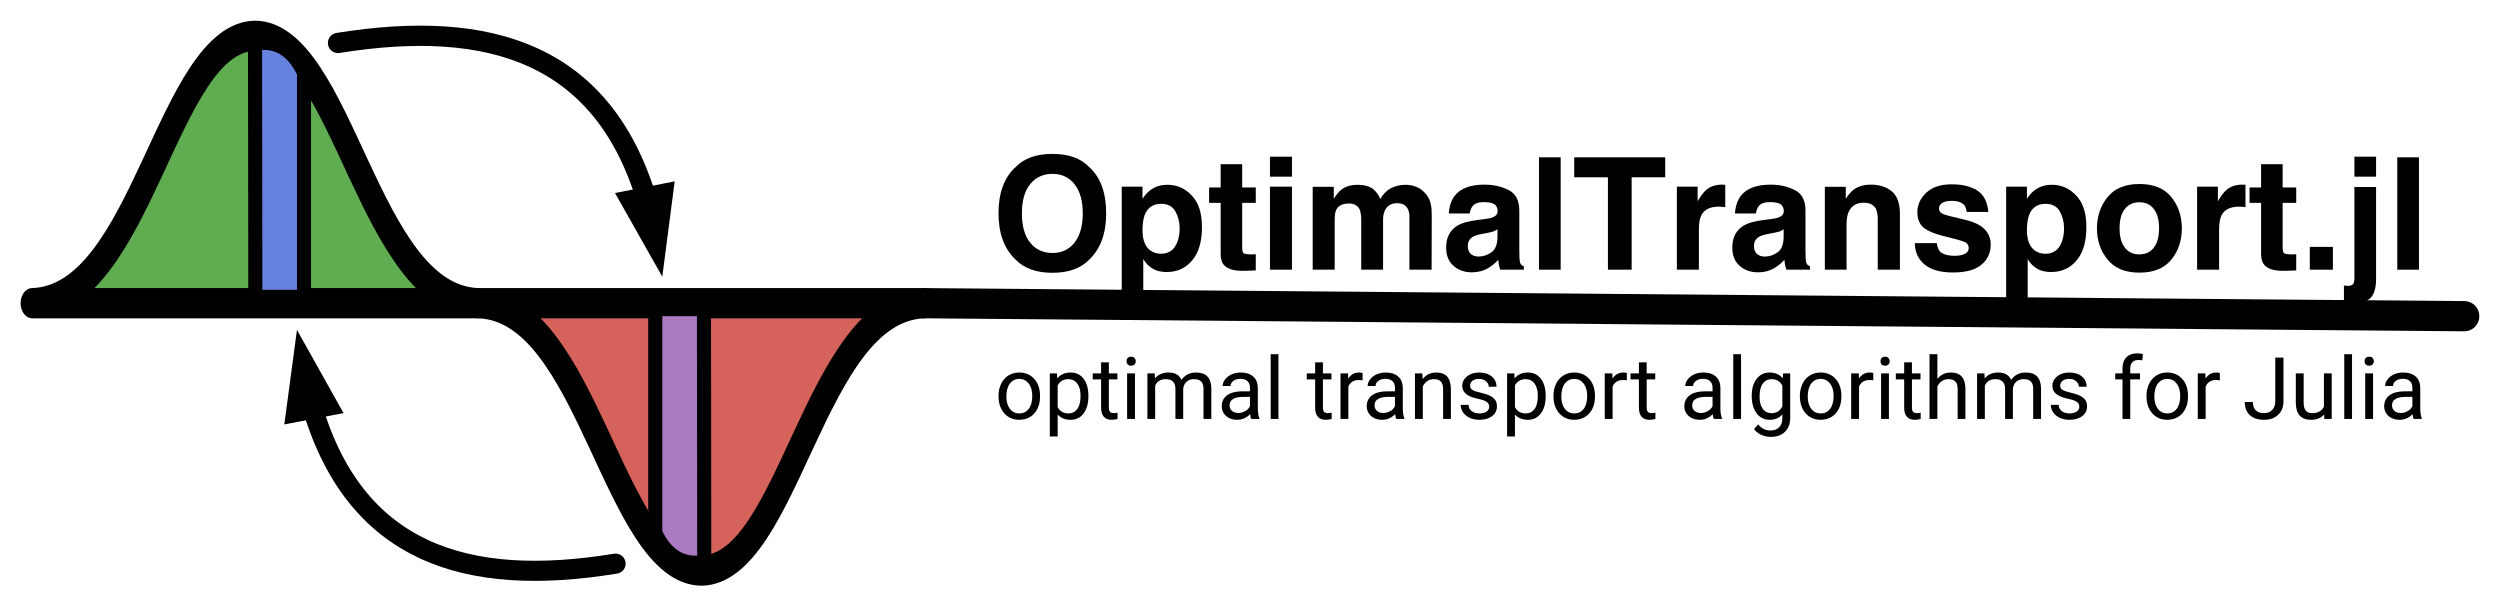
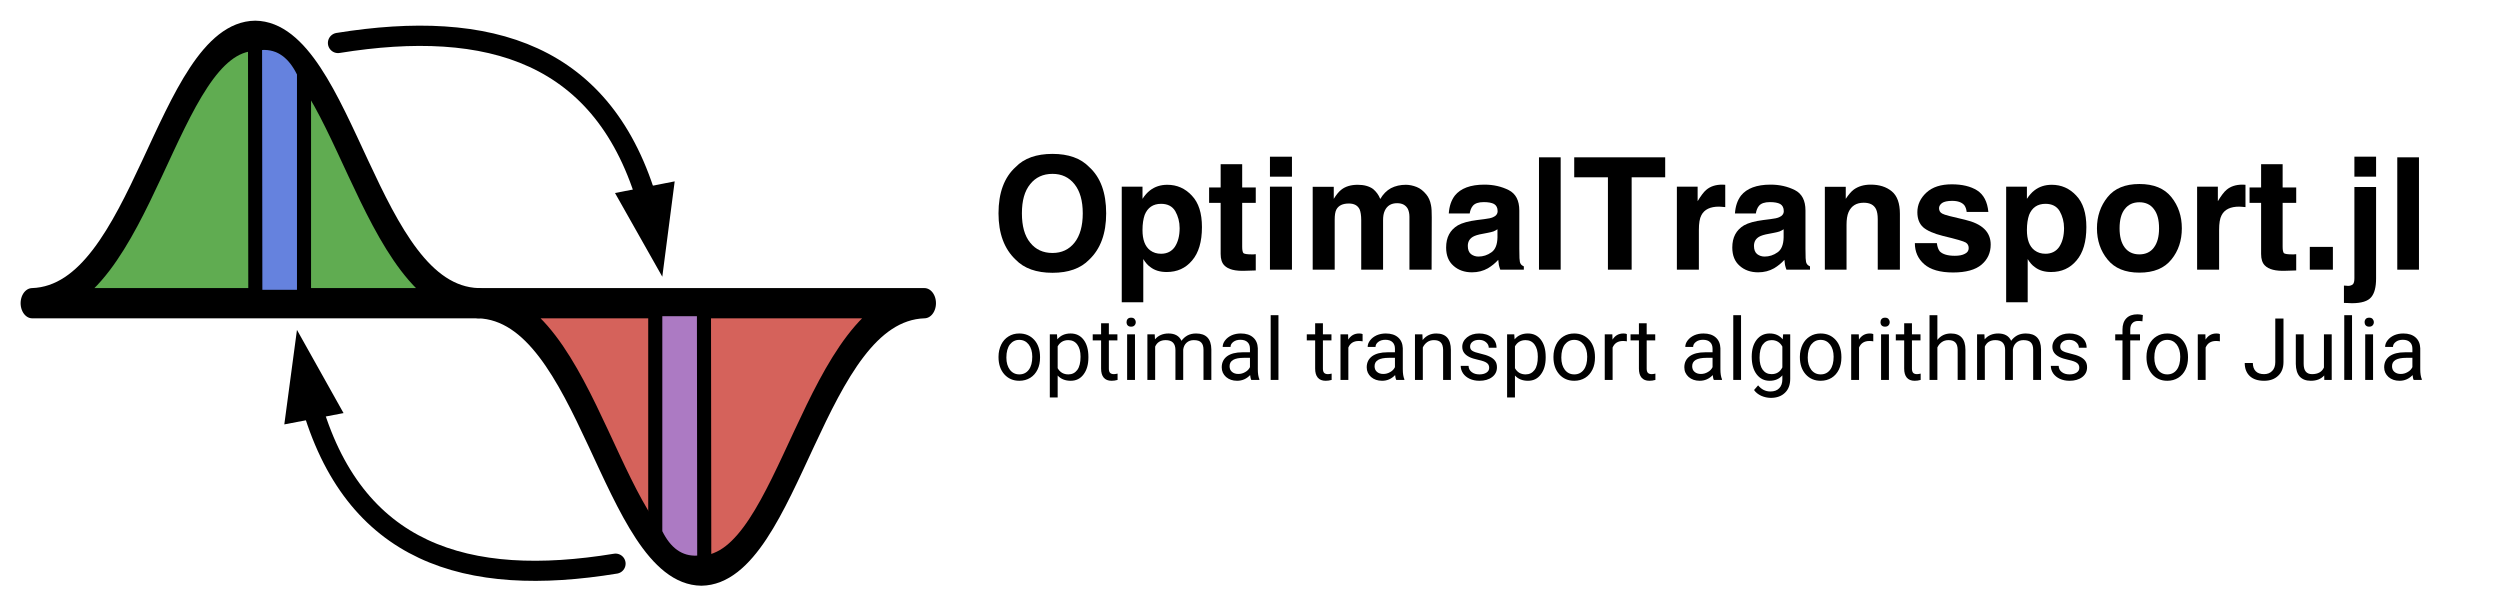
<svg xmlns="http://www.w3.org/2000/svg" width="1812.905" height="439.737" viewBox="0 0 1812.905 439.737" version="1.1" xml:space="preserve" style="clip-rule:evenodd;fill-rule:evenodd;stroke-linecap:round;stroke-linejoin:round;stroke-miterlimit:1.5" id="svg260">
  <defs id="defs264" />
  <g transform="matrix(0.628165,0,0,0.628165,-16.77283,-331.2796)" id="g38">
    <g transform="matrix(0.998503,0,0,1.30695,-1286.58,-333.863)" id="g4">
      <path d="m 1352.43,926.785 c 127.79,-3.12 155.77,-235.209 257.9,-236.195 102.12,0.986 130.1,233.075 257.89,236.195 z" style="fill:#60ac51;stroke:#000000;stroke-width:26.7px" id="path2" />
    </g>
    <g transform="matrix(-0.998503,0,0,-1.30695,2444.27,2088.65)" id="g8">
      <path d="m 1352.43,926.785 c 127.79,-3.12 155.77,-235.209 257.9,-236.195 102.12,0.986 130.1,233.075 257.89,236.195 z" style="fill:#d5625b;stroke:#000000;stroke-width:26.7px" id="path6" />
    </g>
    <g transform="matrix(2.27529,0,0,2.05952,-2432.49,-1716.97)" id="g14">
      <path d="m 1231.5,1131.49 c -4.16,-9.32 -9.95,-14.2 -17.7,-13.73 l 0.14,134.41 h 17.56 z" style="fill:none;stroke:#000000;stroke-width:14.29px" id="path10" />
      <path d="m 1231.5,1131.49 c -4.16,-9.32 -9.95,-14.2 -17.7,-13.73 l 0.14,134.41 h 17.56 z" style="fill:#6582de" id="path12" />
    </g>
    <g transform="matrix(-2.27529,0,0,-2.05627,3593.3,3467.2)" id="g20">
      <path d="m 1231.5,1131.49 c -4.16,-9.32 -9.95,-14.2 -17.7,-13.73 l 0.14,134.41 h 17.56 z" style="fill:none;stroke:#000000;stroke-width:14.3px" id="path16" />
      <path d="m 1231.5,1131.49 c -4.16,-9.32 -9.95,-14.2 -17.7,-13.73 l 0.14,134.41 h 17.56 z" style="fill:#ac7ac3" id="path18" />
    </g>
    <g transform="matrix(2.15997,0,0,2.3147,-2278.48,-2021)" id="g28">
      <g transform="matrix(0.737018,0,0,0.687752,979.621,917.052)" id="g26">
        <path d="m 367.992,566.955 -33.776,-60.334 -9.18,68.533 z" id="path22" />
        <path d="m 344.054,558.168 c 30.907,111.052 113.423,135.66 221.194,117.965" style="fill:none;stroke:#000000;stroke-width:14.58px" id="path24" />
      </g>
    </g>
    <g transform="matrix(-2.19845,0,0,-2.3147,3486.45,3776.04)" id="g36">
      <g transform="matrix(-0.72412,0,0,-0.687752,1659.8,1587.4)" id="g34">
        <path d="m 564.849,407.366 34.296,60.702 8.985,-69.14 z" id="path30" />
        <path d="M 589.02,416.131 C 557.477,305.411 473.56,280.882 363.998,298.556" style="fill:none;stroke:#000000;stroke-width:14.7px" id="path32" />
      </g>
    </g>
-   </g>
-   <g transform="translate(-25.29993,-246.6843)" id="g42">
-     <path d="m 695.652,466.553 1116.598,9.424" style="fill:none;stroke:#000000;stroke-width:21.91;stroke-miterlimit:1.5;stroke-dasharray:none" id="path40" />
  </g>
  <g transform="matrix(1.22992,0,0,1.22992,-743.8548,-1136.743)" id="g120">
    <g transform="matrix(92,0,0,92,1189.01,1083.24)" id="g46">
      <path d="m 0.589,-0.361 c 0,-0.081 -0.018,-0.143 -0.053,-0.187 -0.035,-0.044 -0.082,-0.066 -0.141,-0.066 -0.06,0 -0.108,0.022 -0.143,0.066 -0.036,0.044 -0.053,0.106 -0.053,0.187 0,0.081 0.017,0.144 0.053,0.188 0.035,0.044 0.083,0.066 0.143,0.066 0.059,0 0.106,-0.022 0.141,-0.066 0.035,-0.044 0.053,-0.107 0.053,-0.188 z M 0.63,-0.064 C 0.576,-0.008 0.497,0.02 0.395,0.02 0.292,0.02 0.213,-0.008 0.159,-0.064 0.086,-0.133 0.049,-0.232 0.049,-0.361 c 0,-0.132 0.037,-0.231 0.11,-0.297 0.054,-0.056 0.133,-0.084 0.236,-0.084 0.102,0 0.181,0.028 0.235,0.084 0.073,0.066 0.109,0.165 0.109,0.297 0,0.129 -0.036,0.228 -0.109,0.297 z" style="fill-rule:nonzero" id="path44" />
    </g>
    <g transform="matrix(92,0,0,92,1260.57,1083.24)" id="g50">
      <path d="m 0.313,-0.422 c -0.051,0 -0.086,0.024 -0.105,0.071 -0.009,0.026 -0.014,0.058 -0.014,0.097 0,0.062 0.016,0.105 0.049,0.13 0.02,0.015 0.043,0.022 0.07,0.022 0.038,0 0.068,-0.015 0.088,-0.044 0.02,-0.03 0.031,-0.07 0.031,-0.12 0,-0.041 -0.01,-0.077 -0.028,-0.109 -0.019,-0.032 -0.05,-0.047 -0.091,-0.047 z m 0.262,0.149 c 0,0.094 -0.021,0.165 -0.063,0.214 C 0.47,-0.009 0.416,0.015 0.349,0.015 0.307,0.015 0.272,0.005 0.244,-0.017 0.228,-0.028 0.213,-0.045 0.199,-0.068 V 0.209 H 0.061 v -0.741 h 0.133 v 0.078 c 0.015,-0.023 0.031,-0.041 0.048,-0.054 0.031,-0.024 0.068,-0.036 0.111,-0.036 0.062,0 0.114,0.023 0.157,0.069 0.044,0.046 0.065,0.113 0.065,0.202 z" style="fill-rule:nonzero" id="path48" />
    </g>
    <g transform="matrix(92,0,0,92,1316.77,1083.24)" id="g54">
      <path d="m 0.01,-0.428 v -0.099 h 0.074 v -0.149 h 0.138 v 0.149 h 0.087 v 0.099 H 0.222 v 0.281 c 0,0.022 0.003,0.035 0.008,0.041 0.006,0.005 0.023,0.008 0.051,0.008 0.004,0 0.009,0 0.014,0 0.004,-0.001 0.009,-0.001 0.014,-0.001 V 0.005 L 0.243,0.007 C 0.177,0.01 0.132,-0.002 0.108,-0.027 0.092,-0.043 0.084,-0.067 0.084,-0.101 v -0.327 z" style="fill-rule:nonzero" id="path52" />
    </g>
    <g transform="matrix(92,0,0,92,1347.4,1083.24)" id="g58">
      <path d="M 0.208,-0.596 H 0.067 V -0.724 H 0.208 Z M 0.067,-0.532 H 0.208 V 0 H 0.067 Z" style="fill-rule:nonzero" id="path56" />
    </g>
    <g transform="matrix(92,0,0,92,1372.97,1083.24)" id="g62">
      <path d="m 0.791,-0.482 c 0.015,0.018 0.025,0.041 0.03,0.068 0.004,0.018 0.005,0.044 0.005,0.079 L 0.825,0 H 0.683 v -0.339 c 0,-0.02 -0.004,-0.037 -0.01,-0.05 C 0.66,-0.413 0.638,-0.426 0.604,-0.426 0.566,-0.426 0.54,-0.41 0.525,-0.378 0.517,-0.361 0.514,-0.341 0.514,-0.317 V 0 h -0.14 v -0.317 c 0,-0.031 -0.004,-0.054 -0.01,-0.069 -0.012,-0.025 -0.035,-0.038 -0.069,-0.038 -0.04,0 -0.066,0.013 -0.08,0.038 -0.008,0.015 -0.011,0.037 -0.011,0.066 V 0 H 0.063 v -0.531 h 0.135 v 0.077 c 0.017,-0.027 0.033,-0.047 0.049,-0.059 0.027,-0.021 0.062,-0.031 0.105,-0.031 0.04,0 0.073,0.009 0.098,0.027 0.02,0.017 0.036,0.038 0.046,0.064 0.018,-0.031 0.041,-0.054 0.068,-0.069 0.029,-0.015 0.061,-0.022 0.096,-0.022 0.023,0 0.046,0.005 0.069,0.014 0.023,0.009 0.043,0.025 0.062,0.048 z" style="fill-rule:nonzero" id="path60" />
    </g>
    <g transform="matrix(92,0,0,92,1454.77,1083.24)" id="g66">
      <path d="M 0.358,-0.259 C 0.35,-0.253 0.341,-0.249 0.332,-0.245 0.323,-0.242 0.311,-0.239 0.295,-0.236 L 0.264,-0.23 c -0.03,0.005 -0.051,0.012 -0.063,0.019 -0.022,0.013 -0.033,0.032 -0.033,0.059 0,0.024 0.007,0.041 0.02,0.052 0.013,0.01 0.029,0.016 0.048,0.016 0.03,0 0.058,-0.009 0.083,-0.027 0.025,-0.017 0.038,-0.049 0.039,-0.096 z M 0.274,-0.324 c 0.026,-0.003 0.044,-0.007 0.055,-0.012 0.02,-0.008 0.03,-0.022 0.03,-0.039 0,-0.022 -0.008,-0.037 -0.023,-0.046 C 0.321,-0.429 0.299,-0.433 0.27,-0.433 0.237,-0.433 0.213,-0.425 0.2,-0.409 0.19,-0.397 0.183,-0.38 0.18,-0.36 H 0.046 c 0.003,-0.046 0.016,-0.085 0.039,-0.115 0.037,-0.046 0.1,-0.07 0.189,-0.07 0.059,0 0.11,0.012 0.156,0.035 0.045,0.023 0.068,0.066 0.068,0.131 v 0.244 c 0,0.017 0,0.037 0.001,0.061 0.001,0.018 0.003,0.031 0.008,0.037 0.004,0.007 0.011,0.012 0.02,0.016 V 0 H 0.376 C 0.372,-0.011 0.369,-0.021 0.367,-0.03 0.366,-0.04 0.364,-0.05 0.363,-0.063 0.344,-0.042 0.322,-0.024 0.297,-0.009 0.267,0.008 0.233,0.017 0.195,0.017 0.147,0.017 0.107,0.003 0.076,-0.025 0.045,-0.052 0.029,-0.091 0.029,-0.142 c 0,-0.065 0.025,-0.112 0.075,-0.142 0.028,-0.016 0.069,-0.027 0.123,-0.034 z" style="fill-rule:nonzero" id="path64" />
    </g>
    <g transform="matrix(92,0,0,92,1505.93,1083.24)" id="g70">
      <rect x="0.068" y="-0.72" width="0.139" height="0.72" style="fill-rule:nonzero" id="rect68" />
    </g>
    <g transform="matrix(92,0,0,92,1531.49,1083.24)" id="g74">
      <path d="m 0.599,-0.72 v 0.128 H 0.384 V 0 H 0.232 V -0.592 H 0.016 V -0.72 Z" style="fill-rule:nonzero" id="path72" />
    </g>
    <g transform="matrix(92,0,0,92,1587.69,1083.24)" id="g78">
      <path d="m 0.373,-0.544 v 0.143 C 0.364,-0.402 0.356,-0.403 0.349,-0.403 0.342,-0.404 0.337,-0.404 0.333,-0.404 c -0.056,0 -0.094,0.018 -0.113,0.055 -0.011,0.02 -0.016,0.052 -0.016,0.095 V 0 H 0.063 v -0.532 h 0.133 v 0.093 c 0.022,-0.036 0.04,-0.06 0.056,-0.073 0.026,-0.022 0.06,-0.033 0.102,-0.033 z" style="fill-rule:nonzero" id="path76" />
    </g>
    <g transform="matrix(92,0,0,92,1623.49,1083.24)" id="g82">
      <path d="M 0.358,-0.259 C 0.35,-0.253 0.341,-0.249 0.332,-0.245 0.323,-0.242 0.311,-0.239 0.295,-0.236 L 0.264,-0.23 c -0.03,0.005 -0.051,0.012 -0.063,0.019 -0.022,0.013 -0.033,0.032 -0.033,0.059 0,0.024 0.007,0.041 0.02,0.052 0.013,0.01 0.029,0.016 0.048,0.016 0.03,0 0.058,-0.009 0.083,-0.027 0.025,-0.017 0.038,-0.049 0.039,-0.096 z M 0.274,-0.324 c 0.026,-0.003 0.044,-0.007 0.055,-0.012 0.02,-0.008 0.03,-0.022 0.03,-0.039 0,-0.022 -0.008,-0.037 -0.023,-0.046 C 0.321,-0.429 0.299,-0.433 0.27,-0.433 0.237,-0.433 0.213,-0.425 0.2,-0.409 0.19,-0.397 0.183,-0.38 0.18,-0.36 H 0.046 c 0.003,-0.046 0.016,-0.085 0.039,-0.115 0.037,-0.046 0.1,-0.07 0.189,-0.07 0.059,0 0.11,0.012 0.156,0.035 0.045,0.023 0.068,0.066 0.068,0.131 v 0.244 c 0,0.017 0,0.037 0.001,0.061 0.001,0.018 0.003,0.031 0.008,0.037 0.004,0.007 0.011,0.012 0.02,0.016 V 0 H 0.376 C 0.372,-0.011 0.369,-0.021 0.367,-0.03 0.366,-0.04 0.364,-0.05 0.363,-0.063 0.344,-0.042 0.322,-0.024 0.297,-0.009 0.267,0.008 0.233,0.017 0.195,0.017 0.147,0.017 0.107,0.003 0.076,-0.025 0.045,-0.052 0.029,-0.091 0.029,-0.142 c 0,-0.065 0.025,-0.112 0.075,-0.142 0.028,-0.016 0.069,-0.027 0.123,-0.034 z" style="fill-rule:nonzero" id="path80" />
    </g>
    <g transform="matrix(92,0,0,92,1674.66,1083.24)" id="g86">
      <path d="M 0.547,-0.358 V 0 H 0.405 v -0.324 c 0,-0.028 -0.004,-0.049 -0.011,-0.064 -0.014,-0.028 -0.04,-0.041 -0.079,-0.041 -0.047,0 -0.079,0.02 -0.097,0.06 -0.009,0.021 -0.013,0.048 -0.013,0.081 V 0 H 0.066 V -0.531 H 0.2 v 0.077 c 0.018,-0.027 0.035,-0.047 0.051,-0.059 0.029,-0.021 0.065,-0.032 0.109,-0.032 0.055,0 0.1,0.014 0.135,0.043 0.035,0.029 0.052,0.077 0.052,0.144 z" style="fill-rule:nonzero" id="path84" />
    </g>
    <g transform="matrix(92,0,0,92,1730.86,1083.24)" id="g90">
      <path d="m 0.173,-0.17 c 0.003,0.025 0.01,0.042 0.019,0.053 0.018,0.018 0.05,0.028 0.096,0.028 0.027,0 0.049,-0.004 0.065,-0.013 0.016,-0.008 0.024,-0.02 0.024,-0.036 0,-0.016 -0.006,-0.028 -0.019,-0.036 C 0.345,-0.182 0.297,-0.196 0.213,-0.216 0.153,-0.231 0.11,-0.25 0.085,-0.272 0.061,-0.294 0.048,-0.326 0.048,-0.368 c 0,-0.049 0.02,-0.091 0.058,-0.126 0.039,-0.036 0.093,-0.053 0.163,-0.053 0.066,0 0.121,0.013 0.162,0.039 0.042,0.027 0.066,0.073 0.072,0.138 H 0.364 C 0.362,-0.388 0.357,-0.402 0.349,-0.413 0.334,-0.431 0.308,-0.441 0.271,-0.441 c -0.03,0 -0.052,0.005 -0.065,0.014 -0.013,0.01 -0.019,0.021 -0.019,0.033 0,0.016 0.007,0.028 0.021,0.035 0.013,0.008 0.062,0.02 0.145,0.039 0.055,0.013 0.096,0.032 0.124,0.059 0.027,0.026 0.041,0.06 0.041,0.1 0,0.053 -0.02,0.096 -0.059,0.129 C 0.42,0.001 0.359,0.018 0.277,0.018 0.194,0.018 0.132,0 0.092,-0.035 0.052,-0.07 0.032,-0.115 0.032,-0.17 Z" style="fill-rule:nonzero" id="path88" />
    </g>
    <g transform="matrix(92,0,0,92,1782.02,1083.24)" id="g94">
      <path d="m 0.313,-0.422 c -0.051,0 -0.086,0.024 -0.105,0.071 -0.009,0.026 -0.014,0.058 -0.014,0.097 0,0.062 0.016,0.105 0.049,0.13 0.02,0.015 0.043,0.022 0.07,0.022 0.038,0 0.068,-0.015 0.088,-0.044 0.02,-0.03 0.031,-0.07 0.031,-0.12 0,-0.041 -0.01,-0.077 -0.028,-0.109 -0.019,-0.032 -0.05,-0.047 -0.091,-0.047 z m 0.262,0.149 c 0,0.094 -0.021,0.165 -0.063,0.214 C 0.47,-0.009 0.416,0.015 0.349,0.015 0.307,0.015 0.272,0.005 0.244,-0.017 0.228,-0.028 0.213,-0.045 0.199,-0.068 V 0.209 H 0.061 v -0.741 h 0.133 v 0.078 c 0.015,-0.023 0.031,-0.041 0.048,-0.054 0.031,-0.024 0.068,-0.036 0.111,-0.036 0.062,0 0.114,0.023 0.157,0.069 0.044,0.046 0.065,0.113 0.065,0.202 z" style="fill-rule:nonzero" id="path92" />
    </g>
    <g transform="matrix(92,0,0,92,1838.22,1083.24)" id="g98">
      <path d="M 0.43,-0.265 C 0.43,-0.319 0.419,-0.36 0.397,-0.388 0.376,-0.417 0.344,-0.432 0.304,-0.432 c -0.041,0 -0.072,0.015 -0.094,0.044 -0.022,0.028 -0.033,0.069 -0.033,0.123 0,0.053 0.011,0.094 0.033,0.123 0.022,0.029 0.053,0.044 0.094,0.044 0.04,0 0.072,-0.015 0.093,-0.044 0.022,-0.029 0.033,-0.07 0.033,-0.123 z M 0.304,0.019 C 0.213,0.019 0.145,-0.009 0.1,-0.065 0.055,-0.12 0.032,-0.187 0.032,-0.265 c 0,-0.077 0.023,-0.144 0.068,-0.2 0.045,-0.056 0.113,-0.084 0.204,-0.084 0.092,0 0.16,0.028 0.205,0.084 0.045,0.056 0.067,0.123 0.067,0.2 0,0.078 -0.022,0.145 -0.067,0.2 -0.045,0.056 -0.113,0.084 -0.205,0.084 z" style="fill-rule:nonzero" id="path96" />
    </g>
    <g transform="matrix(92,0,0,92,1894.42,1083.24)" id="g102">
      <path d="m 0.373,-0.544 v 0.143 C 0.364,-0.402 0.356,-0.403 0.349,-0.403 0.342,-0.404 0.337,-0.404 0.333,-0.404 c -0.056,0 -0.094,0.018 -0.113,0.055 -0.011,0.02 -0.016,0.052 -0.016,0.095 V 0 H 0.063 v -0.532 h 0.133 v 0.093 c 0.022,-0.036 0.04,-0.06 0.056,-0.073 0.026,-0.022 0.06,-0.033 0.102,-0.033 z" style="fill-rule:nonzero" id="path100" />
    </g>
    <g transform="matrix(92,0,0,92,1930.22,1083.24)" id="g106">
      <path d="m 0.01,-0.428 v -0.099 h 0.074 v -0.149 h 0.138 v 0.149 h 0.087 v 0.099 H 0.222 v 0.281 c 0,0.022 0.003,0.035 0.008,0.041 0.006,0.005 0.023,0.008 0.051,0.008 0.004,0 0.009,0 0.014,0 0.004,-0.001 0.009,-0.001 0.014,-0.001 V 0.005 L 0.243,0.007 C 0.177,0.01 0.132,-0.002 0.108,-0.027 0.092,-0.043 0.084,-0.067 0.084,-0.101 v -0.327 z" style="fill-rule:nonzero" id="path104" />
    </g>
    <g transform="matrix(92,0,0,92,1960.86,1083.24)" id="g110">
      <rect x="0.063" y="-0.146" width="0.148" height="0.146" style="fill-rule:nonzero" id="rect108" />
    </g>
    <g transform="matrix(92,0,0,92,1986.42,1083.24)" id="g114">
      <path d="M 0.21,-0.596 H 0.071 V -0.724 H 0.21 Z M 0.004,0.102 c 0.008,0.001 0.014,0.001 0.017,0.001 0.003,0 0.006,0.001 0.009,0.001 0.013,0 0.024,-0.004 0.031,-0.01 0.007,-0.007 0.01,-0.02 0.01,-0.039 V -0.53 H 0.21 V 0.057 C 0.21,0.111 0.2,0.151 0.179,0.176 0.158,0.202 0.116,0.215 0.054,0.215 c -0.004,0 -0.01,0 -0.019,-0.001 -0.008,0 -0.018,0 -0.031,-0.001 z" style="fill-rule:nonzero" id="path112" />
    </g>
    <g transform="matrix(92,0,0,92,2011.98,1083.24)" id="g118">
      <rect x="0.068" y="-0.72" width="0.139" height="0.72" style="fill-rule:nonzero" id="rect116" />
    </g>
  </g>
-   <g transform="matrix(0.972591,0,0,0.972591,-435.0858,-749.746)" id="g258">
+   <g transform="matrix(0.972591,0,0,0.972591,-435.0858,-778.0472)" id="g258">
    <g transform="matrix(64.356,0,0,64.356,1189.01,1083.24)" id="g124">
      <path d="m 0.044,-0.269 c 0,-0.052 0.011,-0.098 0.031,-0.14 0.02,-0.041 0.049,-0.073 0.085,-0.095 0.036,-0.023 0.078,-0.034 0.124,-0.034 0.072,0 0.13,0.025 0.175,0.075 0.044,0.049 0.066,0.116 0.066,0.198 v 0.007 c 0,0.051 -0.009,0.097 -0.029,0.138 -0.02,0.041 -0.048,0.073 -0.085,0.096 C 0.375,-0.002 0.333,0.01 0.285,0.01 0.214,0.01 0.156,-0.015 0.111,-0.065 0.067,-0.115 0.044,-0.181 0.044,-0.263 Z m 0.091,0.011 c 0,0.058 0.014,0.105 0.041,0.141 0.027,0.035 0.064,0.053 0.109,0.053 0.046,0 0.083,-0.018 0.11,-0.054 0.027,-0.036 0.04,-0.086 0.04,-0.151 0,-0.058 -0.014,-0.105 -0.041,-0.141 -0.028,-0.036 -0.064,-0.054 -0.11,-0.054 -0.044,0 -0.08,0.018 -0.108,0.053 -0.027,0.036 -0.041,0.087 -0.041,0.153 z" style="fill-rule:nonzero" id="path122" />
    </g>
    <g transform="matrix(64.356,0,0,64.356,1225.71,1083.24)" id="g128">
      <path d="m 0.515,-0.258 c 0,0.08 -0.019,0.145 -0.056,0.194 C 0.423,-0.015 0.373,0.01 0.31,0.01 0.246,0.01 0.195,-0.011 0.159,-0.051 V 0.203 H 0.068 v -0.731 h 0.083 l 0.004,0.058 c 0.037,-0.045 0.088,-0.068 0.154,-0.068 0.063,0 0.113,0.024 0.15,0.072 0.037,0.048 0.056,0.114 0.056,0.199 z M 0.424,-0.269 c 0,-0.059 -0.012,-0.106 -0.038,-0.141 -0.025,-0.034 -0.06,-0.051 -0.104,-0.051 -0.055,0 -0.096,0.024 -0.123,0.072 v 0.253 c 0.027,0.048 0.068,0.072 0.124,0.072 0.043,0 0.077,-0.017 0.103,-0.051 0.026,-0.035 0.038,-0.086 0.038,-0.154 z" style="fill-rule:nonzero" id="path126" />
    </g>
    <g transform="matrix(64.356,0,0,64.356,1261.82,1083.24)" id="g132">
      <path d="m 0.191,-0.656 v 0.128 H 0.29 v 0.07 H 0.191 v 0.327 c 0,0.021 0.004,0.037 0.013,0.048 0.009,0.01 0.024,0.016 0.045,0.016 0.01,0 0.025,-0.002 0.043,-0.006 V 0 C 0.268,0.007 0.245,0.01 0.223,0.01 0.182,0.01 0.152,-0.002 0.131,-0.027 0.111,-0.051 0.101,-0.086 0.101,-0.131 V -0.458 H 0.004 v -0.07 h 0.097 v -0.128 z" style="fill-rule:nonzero" id="path130" />
    </g>
    <g transform="matrix(64.356,0,0,64.356,1282.84,1083.24)" id="g136">
      <path d="M 0.167,0 H 0.076 V -0.528 H 0.167 Z M 0.069,-0.668 c 0,-0.015 0.004,-0.027 0.013,-0.038 0.009,-0.01 0.022,-0.015 0.04,-0.015 0.018,0 0.031,0.005 0.04,0.015 0.009,0.011 0.014,0.023 0.014,0.038 0,0.014 -0.005,0.026 -0.014,0.036 -0.009,0.01 -0.022,0.015 -0.04,0.015 -0.018,0 -0.031,-0.005 -0.04,-0.015 -0.009,-0.01 -0.013,-0.022 -0.013,-0.036 z" style="fill-rule:nonzero" id="path134" />
    </g>
    <g transform="matrix(64.356,0,0,64.356,1298.46,1083.24)" id="g140">
      <path d="m 0.153,-0.528 0.003,0.058 c 0.038,-0.045 0.091,-0.068 0.157,-0.068 0.073,0 0.124,0.028 0.15,0.085 0.018,-0.026 0.041,-0.046 0.069,-0.062 0.028,-0.015 0.061,-0.023 0.1,-0.023 0.116,0 0.175,0.061 0.177,0.184 V 0 H 0.718 v -0.349 c 0,-0.037 -0.008,-0.066 -0.026,-0.084 -0.017,-0.019 -0.046,-0.028 -0.087,-0.028 -0.033,0 -0.061,0.01 -0.083,0.03 -0.022,0.02 -0.035,0.047 -0.039,0.08 V 0 h -0.09 v -0.346 c 0,-0.077 -0.038,-0.115 -0.113,-0.115 -0.059,0 -0.1,0.025 -0.122,0.075 V 0 h -0.09 v -0.528 z" style="fill-rule:nonzero" id="path138" />
    </g>
    <g transform="matrix(64.356,0,0,64.356,1354.86,1083.24)" id="g144">
      <path d="M 0.395,0 C 0.389,-0.01 0.385,-0.029 0.382,-0.056 0.34,-0.012 0.29,0.01 0.231,0.01 0.179,0.01 0.137,-0.005 0.103,-0.034 0.07,-0.064 0.053,-0.101 0.053,-0.146 c 0,-0.055 0.021,-0.098 0.063,-0.129 0.042,-0.03 0.101,-0.045 0.176,-0.045 H 0.38 v -0.042 c 0,-0.031 -0.009,-0.057 -0.028,-0.075 -0.019,-0.019 -0.047,-0.028 -0.083,-0.028 -0.033,0 -0.06,0.008 -0.081,0.024 -0.022,0.016 -0.033,0.036 -0.033,0.059 H 0.064 c 0,-0.026 0.009,-0.052 0.028,-0.076 0.019,-0.025 0.044,-0.044 0.076,-0.059 0.032,-0.014 0.068,-0.021 0.106,-0.021 0.061,0 0.108,0.015 0.143,0.046 0.034,0.03 0.052,0.072 0.054,0.125 v 0.243 c 0,0.049 0.006,0.088 0.018,0.116 V 0 Z m -0.15,-0.069 c 0.028,0 0.055,-0.007 0.08,-0.022 0.026,-0.014 0.044,-0.034 0.055,-0.057 V -0.256 H 0.31 c -0.111,0 -0.166,0.032 -0.166,0.097 0,0.028 0.009,0.05 0.028,0.066 0.019,0.016 0.043,0.024 0.073,0.024 z" style="fill-rule:nonzero" id="path142" />
    </g>
    <g transform="matrix(64.356,0,0,64.356,1389.87,1083.24)" id="g148">
      <rect x="0.076" y="-0.75" width="0.09" height="0.75" style="fill-rule:nonzero" id="rect146" />
    </g>
    <g transform="matrix(64.356,0,0,64.356,1421.42,1083.24)" id="g152">
      <path d="m 0.191,-0.656 v 0.128 H 0.29 v 0.07 H 0.191 v 0.327 c 0,0.021 0.004,0.037 0.013,0.048 0.009,0.01 0.024,0.016 0.045,0.016 0.01,0 0.025,-0.002 0.043,-0.006 V 0 C 0.268,0.007 0.245,0.01 0.223,0.01 0.182,0.01 0.152,-0.002 0.131,-0.027 0.111,-0.051 0.101,-0.086 0.101,-0.131 V -0.458 H 0.004 v -0.07 h 0.097 v -0.128 z" style="fill-rule:nonzero" id="path150" />
    </g>
    <g transform="matrix(64.356,0,0,64.356,1442.44,1083.24)" id="g156">
      <path d="M 0.324,-0.447 C 0.31,-0.45 0.295,-0.451 0.279,-0.451 c -0.059,0 -0.099,0.026 -0.12,0.076 V 0 H 0.068 v -0.528 h 0.088 l 0.002,0.061 c 0.029,-0.047 0.071,-0.071 0.126,-0.071 0.017,0 0.031,0.002 0.04,0.007 z" style="fill-rule:nonzero" id="path154" />
    </g>
    <g transform="matrix(64.356,0,0,64.356,1462.96,1083.24)" id="g160">
      <path d="M 0.395,0 C 0.389,-0.01 0.385,-0.029 0.382,-0.056 0.34,-0.012 0.29,0.01 0.231,0.01 0.179,0.01 0.137,-0.005 0.103,-0.034 0.07,-0.064 0.053,-0.101 0.053,-0.146 c 0,-0.055 0.021,-0.098 0.063,-0.129 0.042,-0.03 0.101,-0.045 0.176,-0.045 H 0.38 v -0.042 c 0,-0.031 -0.009,-0.057 -0.028,-0.075 -0.019,-0.019 -0.047,-0.028 -0.083,-0.028 -0.033,0 -0.06,0.008 -0.081,0.024 -0.022,0.016 -0.033,0.036 -0.033,0.059 H 0.064 c 0,-0.026 0.009,-0.052 0.028,-0.076 0.019,-0.025 0.044,-0.044 0.076,-0.059 0.032,-0.014 0.068,-0.021 0.106,-0.021 0.061,0 0.108,0.015 0.143,0.046 0.034,0.03 0.052,0.072 0.054,0.125 v 0.243 c 0,0.049 0.006,0.088 0.018,0.116 V 0 Z m -0.15,-0.069 c 0.028,0 0.055,-0.007 0.08,-0.022 0.026,-0.014 0.044,-0.034 0.055,-0.057 V -0.256 H 0.31 c -0.111,0 -0.166,0.032 -0.166,0.097 0,0.028 0.009,0.05 0.028,0.066 0.019,0.016 0.043,0.024 0.073,0.024 z" style="fill-rule:nonzero" id="path158" />
    </g>
    <g transform="matrix(64.356,0,0,64.356,1497.97,1083.24)" id="g164">
      <path d="m 0.154,-0.528 0.003,0.066 c 0.04,-0.051 0.093,-0.076 0.158,-0.076 0.112,0 0.168,0.063 0.169,0.189 V 0 H 0.394 V -0.35 C 0.393,-0.388 0.385,-0.416 0.367,-0.434 0.35,-0.452 0.324,-0.461 0.288,-0.461 c -0.03,0 -0.055,0.007 -0.078,0.023 -0.022,0.016 -0.039,0.036 -0.051,0.062 V 0 H 0.068 v -0.528 z" style="fill-rule:nonzero" id="path162" />
    </g>
    <g transform="matrix(64.356,0,0,64.356,1533.48,1083.24)" id="g168">
      <path d="M 0.376,-0.14 C 0.376,-0.165 0.367,-0.184 0.348,-0.197 0.33,-0.211 0.298,-0.222 0.252,-0.232 0.206,-0.242 0.17,-0.253 0.143,-0.267 0.116,-0.281 0.097,-0.297 0.084,-0.316 0.071,-0.335 0.064,-0.357 0.064,-0.383 c 0,-0.044 0.019,-0.08 0.055,-0.11 0.037,-0.03 0.084,-0.045 0.141,-0.045 0.06,0 0.108,0.015 0.146,0.046 0.037,0.031 0.055,0.071 0.055,0.119 H 0.371 C 0.371,-0.398 0.36,-0.419 0.339,-0.437 0.318,-0.455 0.292,-0.464 0.26,-0.464 c -0.033,0 -0.059,0.007 -0.077,0.022 -0.019,0.014 -0.028,0.033 -0.028,0.056 0,0.022 0.008,0.038 0.026,0.049 0.017,0.011 0.048,0.022 0.093,0.032 0.045,0.01 0.082,0.022 0.11,0.036 0.028,0.014 0.049,0.031 0.062,0.05 0.014,0.02 0.02,0.044 0.02,0.073 0,0.047 -0.019,0.085 -0.056,0.113 C 0.372,-0.004 0.323,0.01 0.263,0.01 0.22,0.01 0.183,0.002 0.15,-0.013 0.118,-0.028 0.092,-0.049 0.074,-0.075 0.056,-0.102 0.046,-0.131 0.046,-0.163 h 0.091 c 0.001,0.031 0.013,0.055 0.036,0.072 0.023,0.018 0.053,0.027 0.09,0.027 0.034,0 0.061,-0.007 0.082,-0.021 0.021,-0.014 0.031,-0.032 0.031,-0.055 z" style="fill-rule:nonzero" id="path166" />
    </g>
    <g transform="matrix(64.356,0,0,64.356,1566.66,1083.24)" id="g172">
      <path d="m 0.515,-0.258 c 0,0.08 -0.019,0.145 -0.056,0.194 C 0.423,-0.015 0.373,0.01 0.31,0.01 0.246,0.01 0.195,-0.011 0.159,-0.051 V 0.203 H 0.068 v -0.731 h 0.083 l 0.004,0.058 c 0.037,-0.045 0.088,-0.068 0.154,-0.068 0.063,0 0.113,0.024 0.15,0.072 0.037,0.048 0.056,0.114 0.056,0.199 z M 0.424,-0.269 c 0,-0.059 -0.012,-0.106 -0.038,-0.141 -0.025,-0.034 -0.06,-0.051 -0.104,-0.051 -0.055,0 -0.096,0.024 -0.123,0.072 v 0.253 c 0.027,0.048 0.068,0.072 0.124,0.072 0.043,0 0.077,-0.017 0.103,-0.051 0.026,-0.035 0.038,-0.086 0.038,-0.154 z" style="fill-rule:nonzero" id="path170" />
    </g>
    <g transform="matrix(64.356,0,0,64.356,1602.77,1083.24)" id="g176">
      <path d="m 0.044,-0.269 c 0,-0.052 0.011,-0.098 0.031,-0.14 0.02,-0.041 0.049,-0.073 0.085,-0.095 0.036,-0.023 0.078,-0.034 0.124,-0.034 0.072,0 0.13,0.025 0.175,0.075 0.044,0.049 0.066,0.116 0.066,0.198 v 0.007 c 0,0.051 -0.009,0.097 -0.029,0.138 -0.02,0.041 -0.048,0.073 -0.085,0.096 C 0.375,-0.002 0.333,0.01 0.285,0.01 0.214,0.01 0.156,-0.015 0.111,-0.065 0.067,-0.115 0.044,-0.181 0.044,-0.263 Z m 0.091,0.011 c 0,0.058 0.014,0.105 0.041,0.141 0.027,0.035 0.064,0.053 0.109,0.053 0.046,0 0.083,-0.018 0.11,-0.054 0.027,-0.036 0.04,-0.086 0.04,-0.151 0,-0.058 -0.014,-0.105 -0.041,-0.141 -0.028,-0.036 -0.064,-0.054 -0.11,-0.054 -0.044,0 -0.08,0.018 -0.108,0.053 -0.027,0.036 -0.041,0.087 -0.041,0.153 z" style="fill-rule:nonzero" id="path174" />
    </g>
    <g transform="matrix(64.356,0,0,64.356,1639.47,1083.24)" id="g180">
      <path d="M 0.324,-0.447 C 0.31,-0.45 0.295,-0.451 0.279,-0.451 c -0.059,0 -0.099,0.026 -0.12,0.076 V 0 H 0.068 v -0.528 h 0.088 l 0.002,0.061 c 0.029,-0.047 0.071,-0.071 0.126,-0.071 0.017,0 0.031,0.002 0.04,0.007 z" style="fill-rule:nonzero" id="path178" />
    </g>
    <g transform="matrix(64.356,0,0,64.356,1662.82,1083.24)" id="g184">
      <path d="m 0.191,-0.656 v 0.128 H 0.29 v 0.07 H 0.191 v 0.327 c 0,0.021 0.004,0.037 0.013,0.048 0.009,0.01 0.024,0.016 0.045,0.016 0.01,0 0.025,-0.002 0.043,-0.006 V 0 C 0.268,0.007 0.245,0.01 0.223,0.01 0.182,0.01 0.152,-0.002 0.131,-0.027 0.111,-0.051 0.101,-0.086 0.101,-0.131 V -0.458 H 0.004 v -0.07 h 0.097 v -0.128 z" style="fill-rule:nonzero" id="path182" />
    </g>
    <g transform="matrix(64.356,0,0,64.356,1699.77,1083.24)" id="g188">
      <path d="M 0.395,0 C 0.389,-0.01 0.385,-0.029 0.382,-0.056 0.34,-0.012 0.29,0.01 0.231,0.01 0.179,0.01 0.137,-0.005 0.103,-0.034 0.07,-0.064 0.053,-0.101 0.053,-0.146 c 0,-0.055 0.021,-0.098 0.063,-0.129 0.042,-0.03 0.101,-0.045 0.176,-0.045 H 0.38 v -0.042 c 0,-0.031 -0.009,-0.057 -0.028,-0.075 -0.019,-0.019 -0.047,-0.028 -0.083,-0.028 -0.033,0 -0.06,0.008 -0.081,0.024 -0.022,0.016 -0.033,0.036 -0.033,0.059 H 0.064 c 0,-0.026 0.009,-0.052 0.028,-0.076 0.019,-0.025 0.044,-0.044 0.076,-0.059 0.032,-0.014 0.068,-0.021 0.106,-0.021 0.061,0 0.108,0.015 0.143,0.046 0.034,0.03 0.052,0.072 0.054,0.125 v 0.243 c 0,0.049 0.006,0.088 0.018,0.116 V 0 Z m -0.15,-0.069 c 0.028,0 0.055,-0.007 0.08,-0.022 0.026,-0.014 0.044,-0.034 0.055,-0.057 V -0.256 H 0.31 c -0.111,0 -0.166,0.032 -0.166,0.097 0,0.028 0.009,0.05 0.028,0.066 0.019,0.016 0.043,0.024 0.073,0.024 z" style="fill-rule:nonzero" id="path186" />
    </g>
    <g transform="matrix(64.356,0,0,64.356,1734.78,1083.24)" id="g192">
      <rect x="0.076" y="-0.75" width="0.09" height="0.75" style="fill-rule:nonzero" id="rect190" />
    </g>
    <g transform="matrix(64.356,0,0,64.356,1750.4,1083.24)" id="g196">
      <path d="m 0.047,-0.269 c 0,-0.082 0.019,-0.147 0.057,-0.196 0.038,-0.049 0.089,-0.073 0.151,-0.073 0.065,0 0.115,0.023 0.151,0.068 l 0.005,-0.058 h 0.082 v 0.515 C 0.493,0.056 0.473,0.11 0.432,0.149 0.392,0.188 0.337,0.208 0.269,0.208 0.231,0.208 0.194,0.2 0.157,0.184 0.121,0.167 0.093,0.145 0.074,0.117 L 0.121,0.063 C 0.159,0.11 0.207,0.134 0.263,0.134 0.307,0.134 0.341,0.122 0.365,0.097 0.39,0.072 0.402,0.038 0.402,-0.007 V -0.053 C 0.366,-0.011 0.317,0.01 0.254,0.01 0.193,0.01 0.142,-0.015 0.104,-0.065 0.066,-0.115 0.047,-0.183 0.047,-0.269 Z m 0.091,0.011 c 0,0.059 0.012,0.106 0.036,0.14 0.025,0.034 0.059,0.051 0.103,0.051 0.057,0 0.099,-0.026 0.125,-0.078 V -0.386 C 0.375,-0.436 0.333,-0.461 0.278,-0.461 0.234,-0.461 0.2,-0.444 0.175,-0.41 0.15,-0.376 0.138,-0.325 0.138,-0.258 Z" style="fill-rule:nonzero" id="path194" />
    </g>
    <g transform="matrix(64.356,0,0,64.356,1786.5,1083.24)" id="g200">
      <path d="m 0.044,-0.269 c 0,-0.052 0.011,-0.098 0.031,-0.14 0.02,-0.041 0.049,-0.073 0.085,-0.095 0.036,-0.023 0.078,-0.034 0.124,-0.034 0.072,0 0.13,0.025 0.175,0.075 0.044,0.049 0.066,0.116 0.066,0.198 v 0.007 c 0,0.051 -0.009,0.097 -0.029,0.138 -0.02,0.041 -0.048,0.073 -0.085,0.096 C 0.375,-0.002 0.333,0.01 0.285,0.01 0.214,0.01 0.156,-0.015 0.111,-0.065 0.067,-0.115 0.044,-0.181 0.044,-0.263 Z m 0.091,0.011 c 0,0.058 0.014,0.105 0.041,0.141 0.027,0.035 0.064,0.053 0.109,0.053 0.046,0 0.083,-0.018 0.11,-0.054 0.027,-0.036 0.04,-0.086 0.04,-0.151 0,-0.058 -0.014,-0.105 -0.041,-0.141 -0.028,-0.036 -0.064,-0.054 -0.11,-0.054 -0.044,0 -0.08,0.018 -0.108,0.053 -0.027,0.036 -0.041,0.087 -0.041,0.153 z" style="fill-rule:nonzero" id="path198" />
    </g>
    <g transform="matrix(64.356,0,0,64.356,1823.21,1083.24)" id="g204">
      <path d="M 0.324,-0.447 C 0.31,-0.45 0.295,-0.451 0.279,-0.451 c -0.059,0 -0.099,0.026 -0.12,0.076 V 0 H 0.068 v -0.528 h 0.088 l 0.002,0.061 c 0.029,-0.047 0.071,-0.071 0.126,-0.071 0.017,0 0.031,0.002 0.04,0.007 z" style="fill-rule:nonzero" id="path202" />
    </g>
    <g transform="matrix(64.356,0,0,64.356,1844.98,1083.24)" id="g208">
      <path d="M 0.167,0 H 0.076 V -0.528 H 0.167 Z M 0.069,-0.668 c 0,-0.015 0.004,-0.027 0.013,-0.038 0.009,-0.01 0.022,-0.015 0.04,-0.015 0.018,0 0.031,0.005 0.04,0.015 0.009,0.011 0.014,0.023 0.014,0.038 0,0.014 -0.005,0.026 -0.014,0.036 -0.009,0.01 -0.022,0.015 -0.04,0.015 -0.018,0 -0.031,-0.005 -0.04,-0.015 -0.009,-0.01 -0.013,-0.022 -0.013,-0.036 z" style="fill-rule:nonzero" id="path206" />
    </g>
    <g transform="matrix(64.356,0,0,64.356,1860.6,1083.24)" id="g212">
      <path d="m 0.191,-0.656 v 0.128 H 0.29 v 0.07 H 0.191 v 0.327 c 0,0.021 0.004,0.037 0.013,0.048 0.009,0.01 0.024,0.016 0.045,0.016 0.01,0 0.025,-0.002 0.043,-0.006 V 0 C 0.268,0.007 0.245,0.01 0.223,0.01 0.182,0.01 0.152,-0.002 0.131,-0.027 0.111,-0.051 0.101,-0.086 0.101,-0.131 V -0.458 H 0.004 v -0.07 h 0.097 v -0.128 z" style="fill-rule:nonzero" id="path210" />
    </g>
    <g transform="matrix(64.356,0,0,64.356,1881.62,1083.24)" id="g216">
      <path d="m 0.159,-0.464 c 0.04,-0.05 0.092,-0.074 0.156,-0.074 0.112,0 0.168,0.063 0.169,0.189 V 0 H 0.394 V -0.35 C 0.393,-0.388 0.385,-0.416 0.367,-0.434 0.35,-0.452 0.324,-0.461 0.288,-0.461 c -0.03,0 -0.055,0.007 -0.078,0.023 -0.022,0.016 -0.039,0.036 -0.051,0.062 V 0 H 0.068 v -0.75 h 0.091 z" style="fill-rule:nonzero" id="path214" />
    </g>
    <g transform="matrix(64.356,0,0,64.356,1917.07,1083.24)" id="g220">
      <path d="m 0.153,-0.528 0.003,0.058 c 0.038,-0.045 0.091,-0.068 0.157,-0.068 0.073,0 0.124,0.028 0.15,0.085 0.018,-0.026 0.041,-0.046 0.069,-0.062 0.028,-0.015 0.061,-0.023 0.1,-0.023 0.116,0 0.175,0.061 0.177,0.184 V 0 H 0.718 v -0.349 c 0,-0.037 -0.008,-0.066 -0.026,-0.084 -0.017,-0.019 -0.046,-0.028 -0.087,-0.028 -0.033,0 -0.061,0.01 -0.083,0.03 -0.022,0.02 -0.035,0.047 -0.039,0.08 V 0 h -0.09 v -0.346 c 0,-0.077 -0.038,-0.115 -0.113,-0.115 -0.059,0 -0.1,0.025 -0.122,0.075 V 0 h -0.09 v -0.528 z" style="fill-rule:nonzero" id="path218" />
    </g>
    <g transform="matrix(64.356,0,0,64.356,1973.47,1083.24)" id="g224">
      <path d="M 0.376,-0.14 C 0.376,-0.165 0.367,-0.184 0.348,-0.197 0.33,-0.211 0.298,-0.222 0.252,-0.232 0.206,-0.242 0.17,-0.253 0.143,-0.267 0.116,-0.281 0.097,-0.297 0.084,-0.316 0.071,-0.335 0.064,-0.357 0.064,-0.383 c 0,-0.044 0.019,-0.08 0.055,-0.11 0.037,-0.03 0.084,-0.045 0.141,-0.045 0.06,0 0.108,0.015 0.146,0.046 0.037,0.031 0.055,0.071 0.055,0.119 H 0.371 C 0.371,-0.398 0.36,-0.419 0.339,-0.437 0.318,-0.455 0.292,-0.464 0.26,-0.464 c -0.033,0 -0.059,0.007 -0.077,0.022 -0.019,0.014 -0.028,0.033 -0.028,0.056 0,0.022 0.008,0.038 0.026,0.049 0.017,0.011 0.048,0.022 0.093,0.032 0.045,0.01 0.082,0.022 0.11,0.036 0.028,0.014 0.049,0.031 0.062,0.05 0.014,0.02 0.02,0.044 0.02,0.073 0,0.047 -0.019,0.085 -0.056,0.113 C 0.372,-0.004 0.323,0.01 0.263,0.01 0.22,0.01 0.183,0.002 0.15,-0.013 0.118,-0.028 0.092,-0.049 0.074,-0.075 0.056,-0.102 0.046,-0.131 0.046,-0.163 h 0.091 c 0.001,0.031 0.013,0.055 0.036,0.072 0.023,0.018 0.053,0.027 0.09,0.027 0.034,0 0.061,-0.007 0.082,-0.021 0.021,-0.014 0.031,-0.032 0.031,-0.055 z" style="fill-rule:nonzero" id="path222" />
    </g>
    <g transform="matrix(64.356,0,0,64.356,2022.59,1083.24)" id="g228">
      <path d="M 0.113,0 V -0.458 H 0.029 v -0.07 h 0.084 v -0.055 c 0,-0.056 0.015,-0.1 0.045,-0.131 0.03,-0.031 0.073,-0.046 0.129,-0.046 0.02,0 0.041,0.003 0.062,0.008 L 0.344,-0.679 C 0.328,-0.682 0.312,-0.683 0.295,-0.683 c -0.029,0 -0.052,0.008 -0.068,0.026 -0.016,0.017 -0.024,0.041 -0.024,0.073 v 0.056 h 0.113 v 0.07 H 0.203 V 0 Z" style="fill-rule:nonzero" id="path226" />
    </g>
    <g transform="matrix(64.356,0,0,64.356,2044.93,1083.24)" id="g232">
      <path d="m 0.044,-0.269 c 0,-0.052 0.011,-0.098 0.031,-0.14 0.02,-0.041 0.049,-0.073 0.085,-0.095 0.036,-0.023 0.078,-0.034 0.124,-0.034 0.072,0 0.13,0.025 0.175,0.075 0.044,0.049 0.066,0.116 0.066,0.198 v 0.007 c 0,0.051 -0.009,0.097 -0.029,0.138 -0.02,0.041 -0.048,0.073 -0.085,0.096 C 0.375,-0.002 0.333,0.01 0.285,0.01 0.214,0.01 0.156,-0.015 0.111,-0.065 0.067,-0.115 0.044,-0.181 0.044,-0.263 Z m 0.091,0.011 c 0,0.058 0.014,0.105 0.041,0.141 0.027,0.035 0.064,0.053 0.109,0.053 0.046,0 0.083,-0.018 0.11,-0.054 0.027,-0.036 0.04,-0.086 0.04,-0.151 0,-0.058 -0.014,-0.105 -0.041,-0.141 -0.028,-0.036 -0.064,-0.054 -0.11,-0.054 -0.044,0 -0.08,0.018 -0.108,0.053 -0.027,0.036 -0.041,0.087 -0.041,0.153 z" style="fill-rule:nonzero" id="path230" />
    </g>
    <g transform="matrix(64.356,0,0,64.356,2081.63,1083.24)" id="g236">
      <path d="M 0.324,-0.447 C 0.31,-0.45 0.295,-0.451 0.279,-0.451 c -0.059,0 -0.099,0.026 -0.12,0.076 V 0 H 0.068 v -0.528 h 0.088 l 0.002,0.061 c 0.029,-0.047 0.071,-0.071 0.126,-0.071 0.017,0 0.031,0.002 0.04,0.007 z" style="fill-rule:nonzero" id="path234" />
    </g>
    <g transform="matrix(64.356,0,0,64.356,2119.34,1083.24)" id="g240">
      <path d="m 0.38,-0.711 h 0.095 v 0.503 c 0,0.069 -0.021,0.122 -0.062,0.16 C 0.372,-0.009 0.318,0.01 0.25,0.01 0.179,0.01 0.124,-0.008 0.085,-0.044 0.046,-0.081 0.026,-0.131 0.026,-0.196 H 0.12 c 0,0.04 0.011,0.072 0.033,0.095 0.022,0.023 0.055,0.034 0.097,0.034 0.039,0 0.07,-0.012 0.094,-0.037 0.024,-0.024 0.036,-0.058 0.036,-0.102 z" style="fill-rule:nonzero" id="path238" />
    </g>
    <g transform="matrix(64.356,0,0,64.356,2154.85,1083.24)" id="g244">
      <path d="M 0.395,-0.052 C 0.359,-0.011 0.308,0.01 0.24,0.01 0.183,0.01 0.141,-0.007 0.111,-0.039 0.082,-0.072 0.067,-0.12 0.066,-0.185 v -0.343 h 0.091 v 0.341 c 0,0.08 0.032,0.12 0.097,0.12 0.069,0 0.115,-0.026 0.138,-0.077 v -0.384 h 0.09 V 0 H 0.396 Z" style="fill-rule:nonzero" id="path242" />
    </g>
    <g transform="matrix(64.356,0,0,64.356,2190.33,1083.24)" id="g248">
      <rect x="0.076" y="-0.75" width="0.09" height="0.75" style="fill-rule:nonzero" id="rect246" />
    </g>
    <g transform="matrix(64.356,0,0,64.356,2205.95,1083.24)" id="g252">
      <path d="M 0.167,0 H 0.076 V -0.528 H 0.167 Z M 0.069,-0.668 c 0,-0.015 0.004,-0.027 0.013,-0.038 0.009,-0.01 0.022,-0.015 0.04,-0.015 0.018,0 0.031,0.005 0.04,0.015 0.009,0.011 0.014,0.023 0.014,0.038 0,0.014 -0.005,0.026 -0.014,0.036 -0.009,0.01 -0.022,0.015 -0.04,0.015 -0.018,0 -0.031,-0.005 -0.04,-0.015 -0.009,-0.01 -0.013,-0.022 -0.013,-0.036 z" style="fill-rule:nonzero" id="path250" />
    </g>
    <g transform="matrix(64.356,0,0,64.356,2221.57,1083.24)" id="g256">
      <path d="M 0.395,0 C 0.389,-0.01 0.385,-0.029 0.382,-0.056 0.34,-0.012 0.29,0.01 0.231,0.01 0.179,0.01 0.137,-0.005 0.103,-0.034 0.07,-0.064 0.053,-0.101 0.053,-0.146 c 0,-0.055 0.021,-0.098 0.063,-0.129 0.042,-0.03 0.101,-0.045 0.176,-0.045 H 0.38 v -0.042 c 0,-0.031 -0.009,-0.057 -0.028,-0.075 -0.019,-0.019 -0.047,-0.028 -0.083,-0.028 -0.033,0 -0.06,0.008 -0.081,0.024 -0.022,0.016 -0.033,0.036 -0.033,0.059 H 0.064 c 0,-0.026 0.009,-0.052 0.028,-0.076 0.019,-0.025 0.044,-0.044 0.076,-0.059 0.032,-0.014 0.068,-0.021 0.106,-0.021 0.061,0 0.108,0.015 0.143,0.046 0.034,0.03 0.052,0.072 0.054,0.125 v 0.243 c 0,0.049 0.006,0.088 0.018,0.116 V 0 Z m -0.15,-0.069 c 0.028,0 0.055,-0.007 0.08,-0.022 0.026,-0.014 0.044,-0.034 0.055,-0.057 V -0.256 H 0.31 c -0.111,0 -0.166,0.032 -0.166,0.097 0,0.028 0.009,0.05 0.028,0.066 0.019,0.016 0.043,0.024 0.073,0.024 z" style="fill-rule:nonzero" id="path254" />
    </g>
  </g>
</svg>
